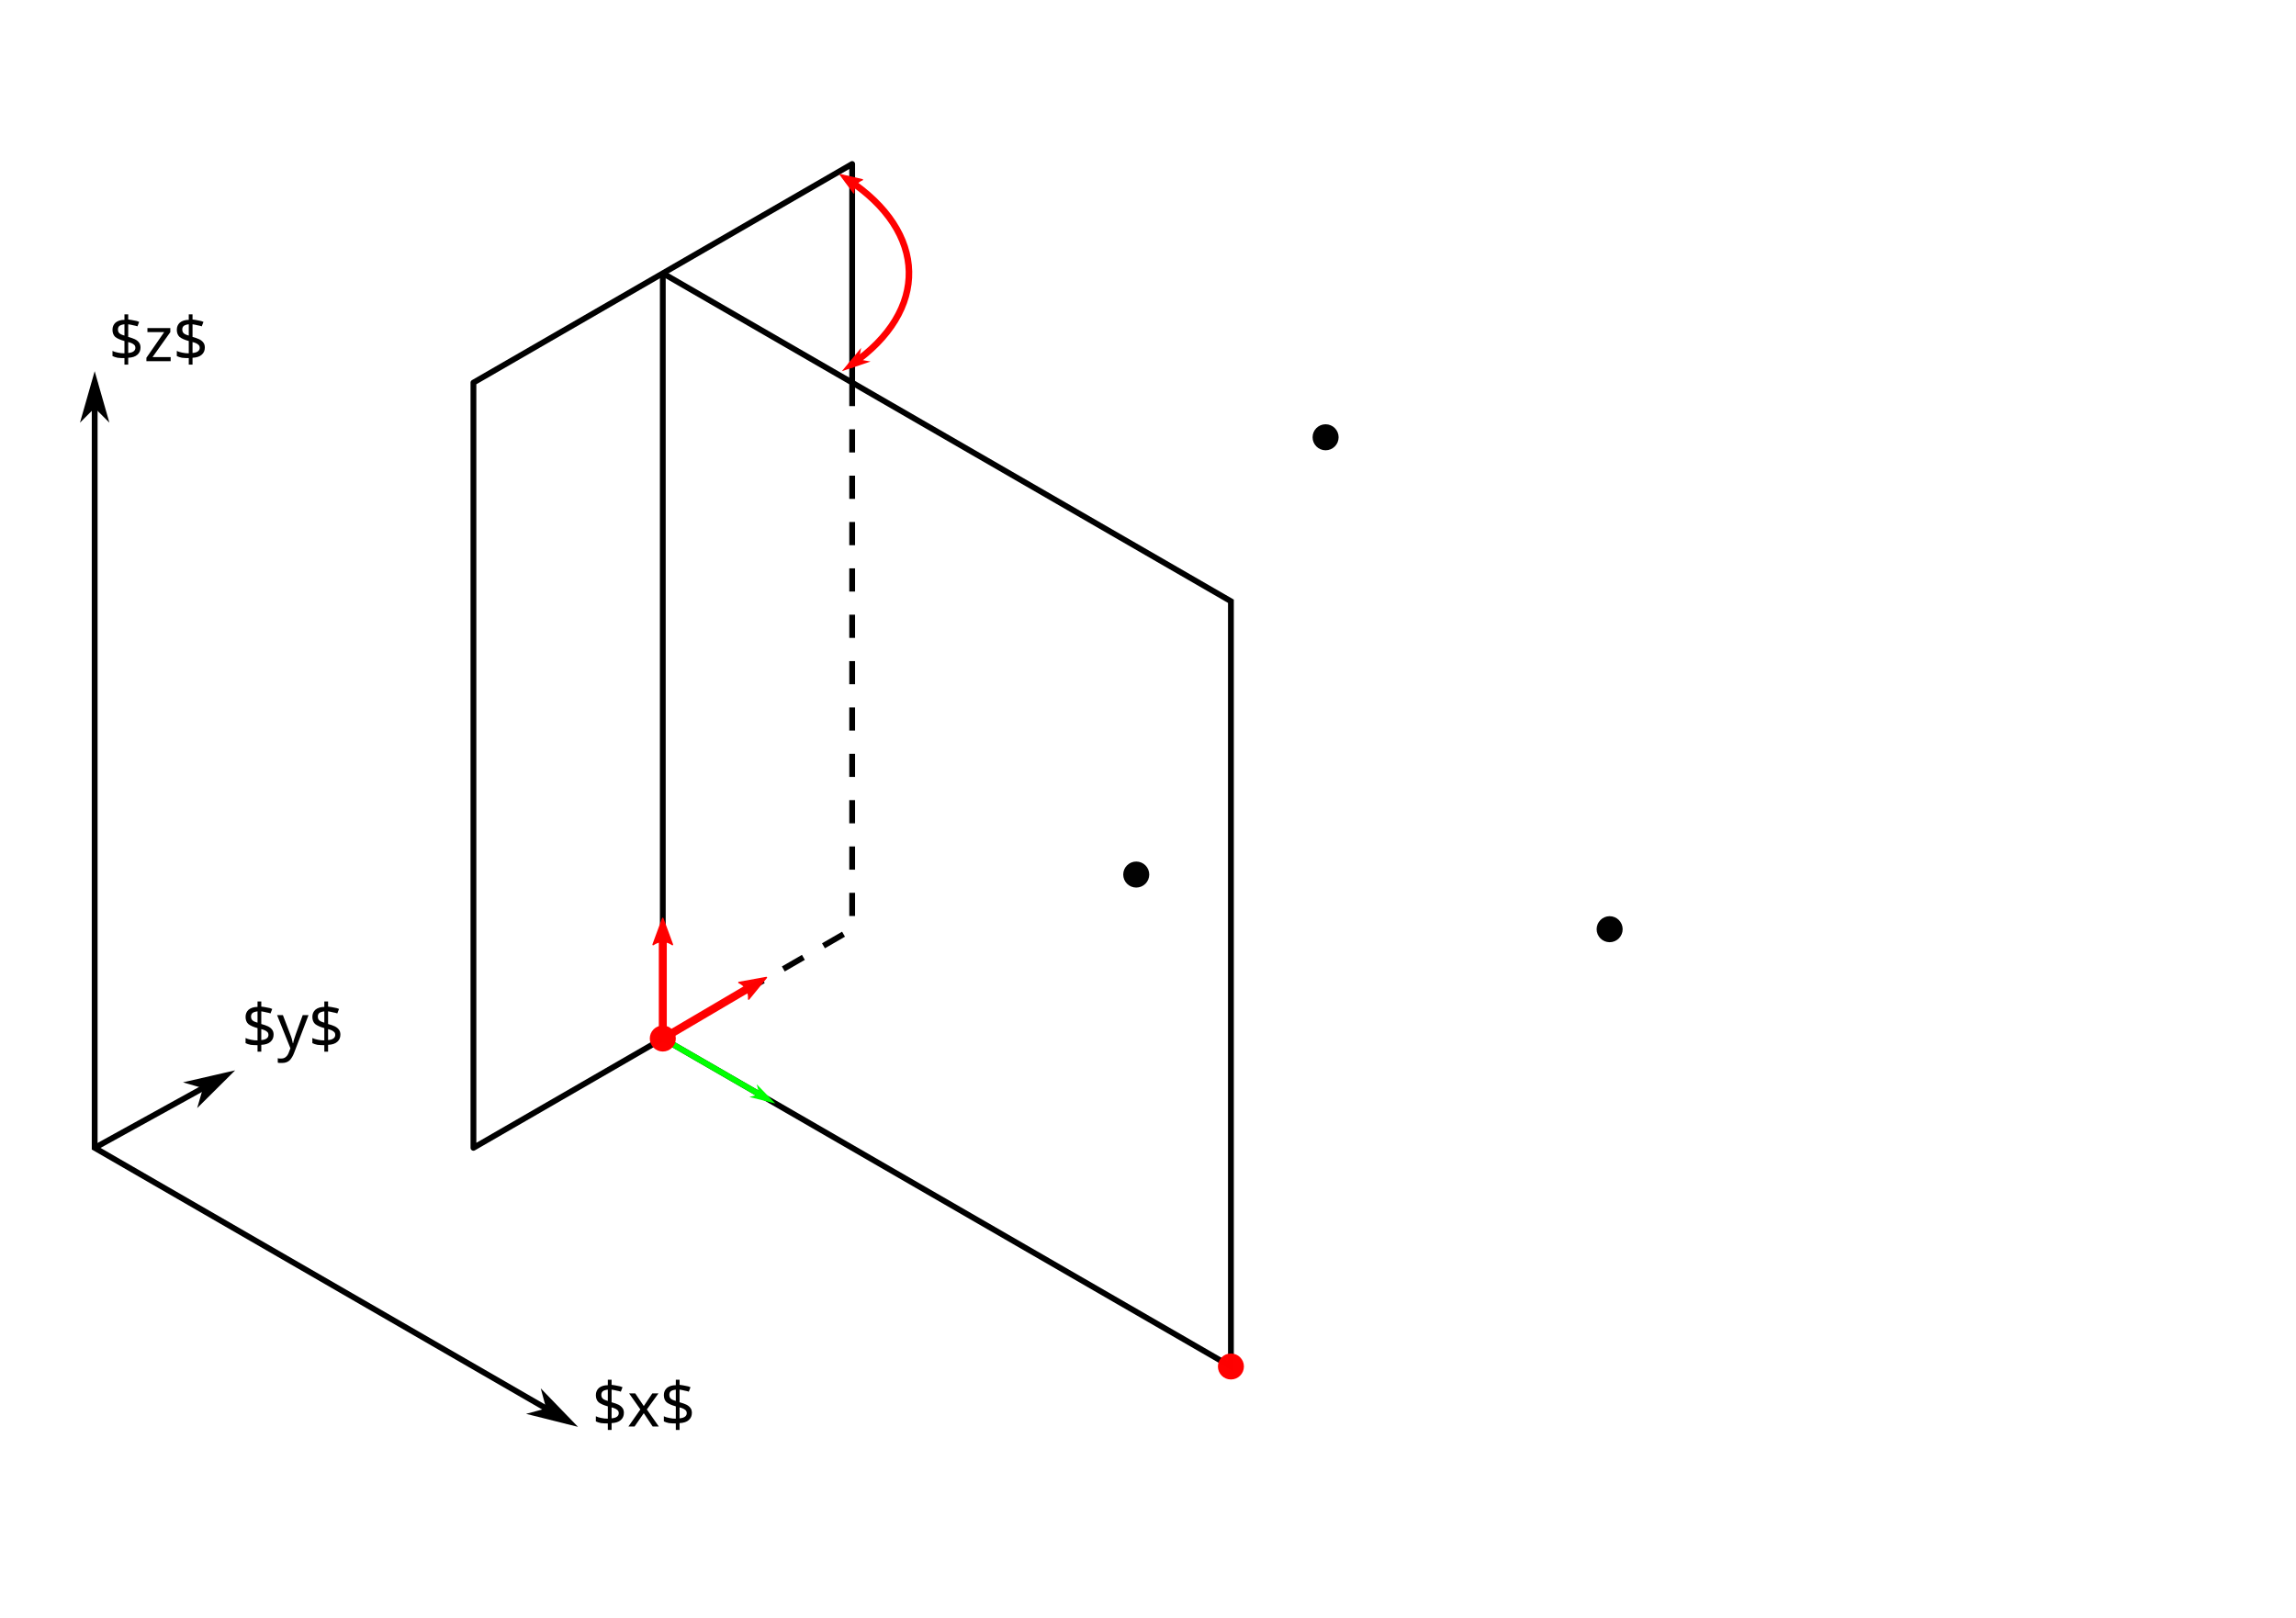
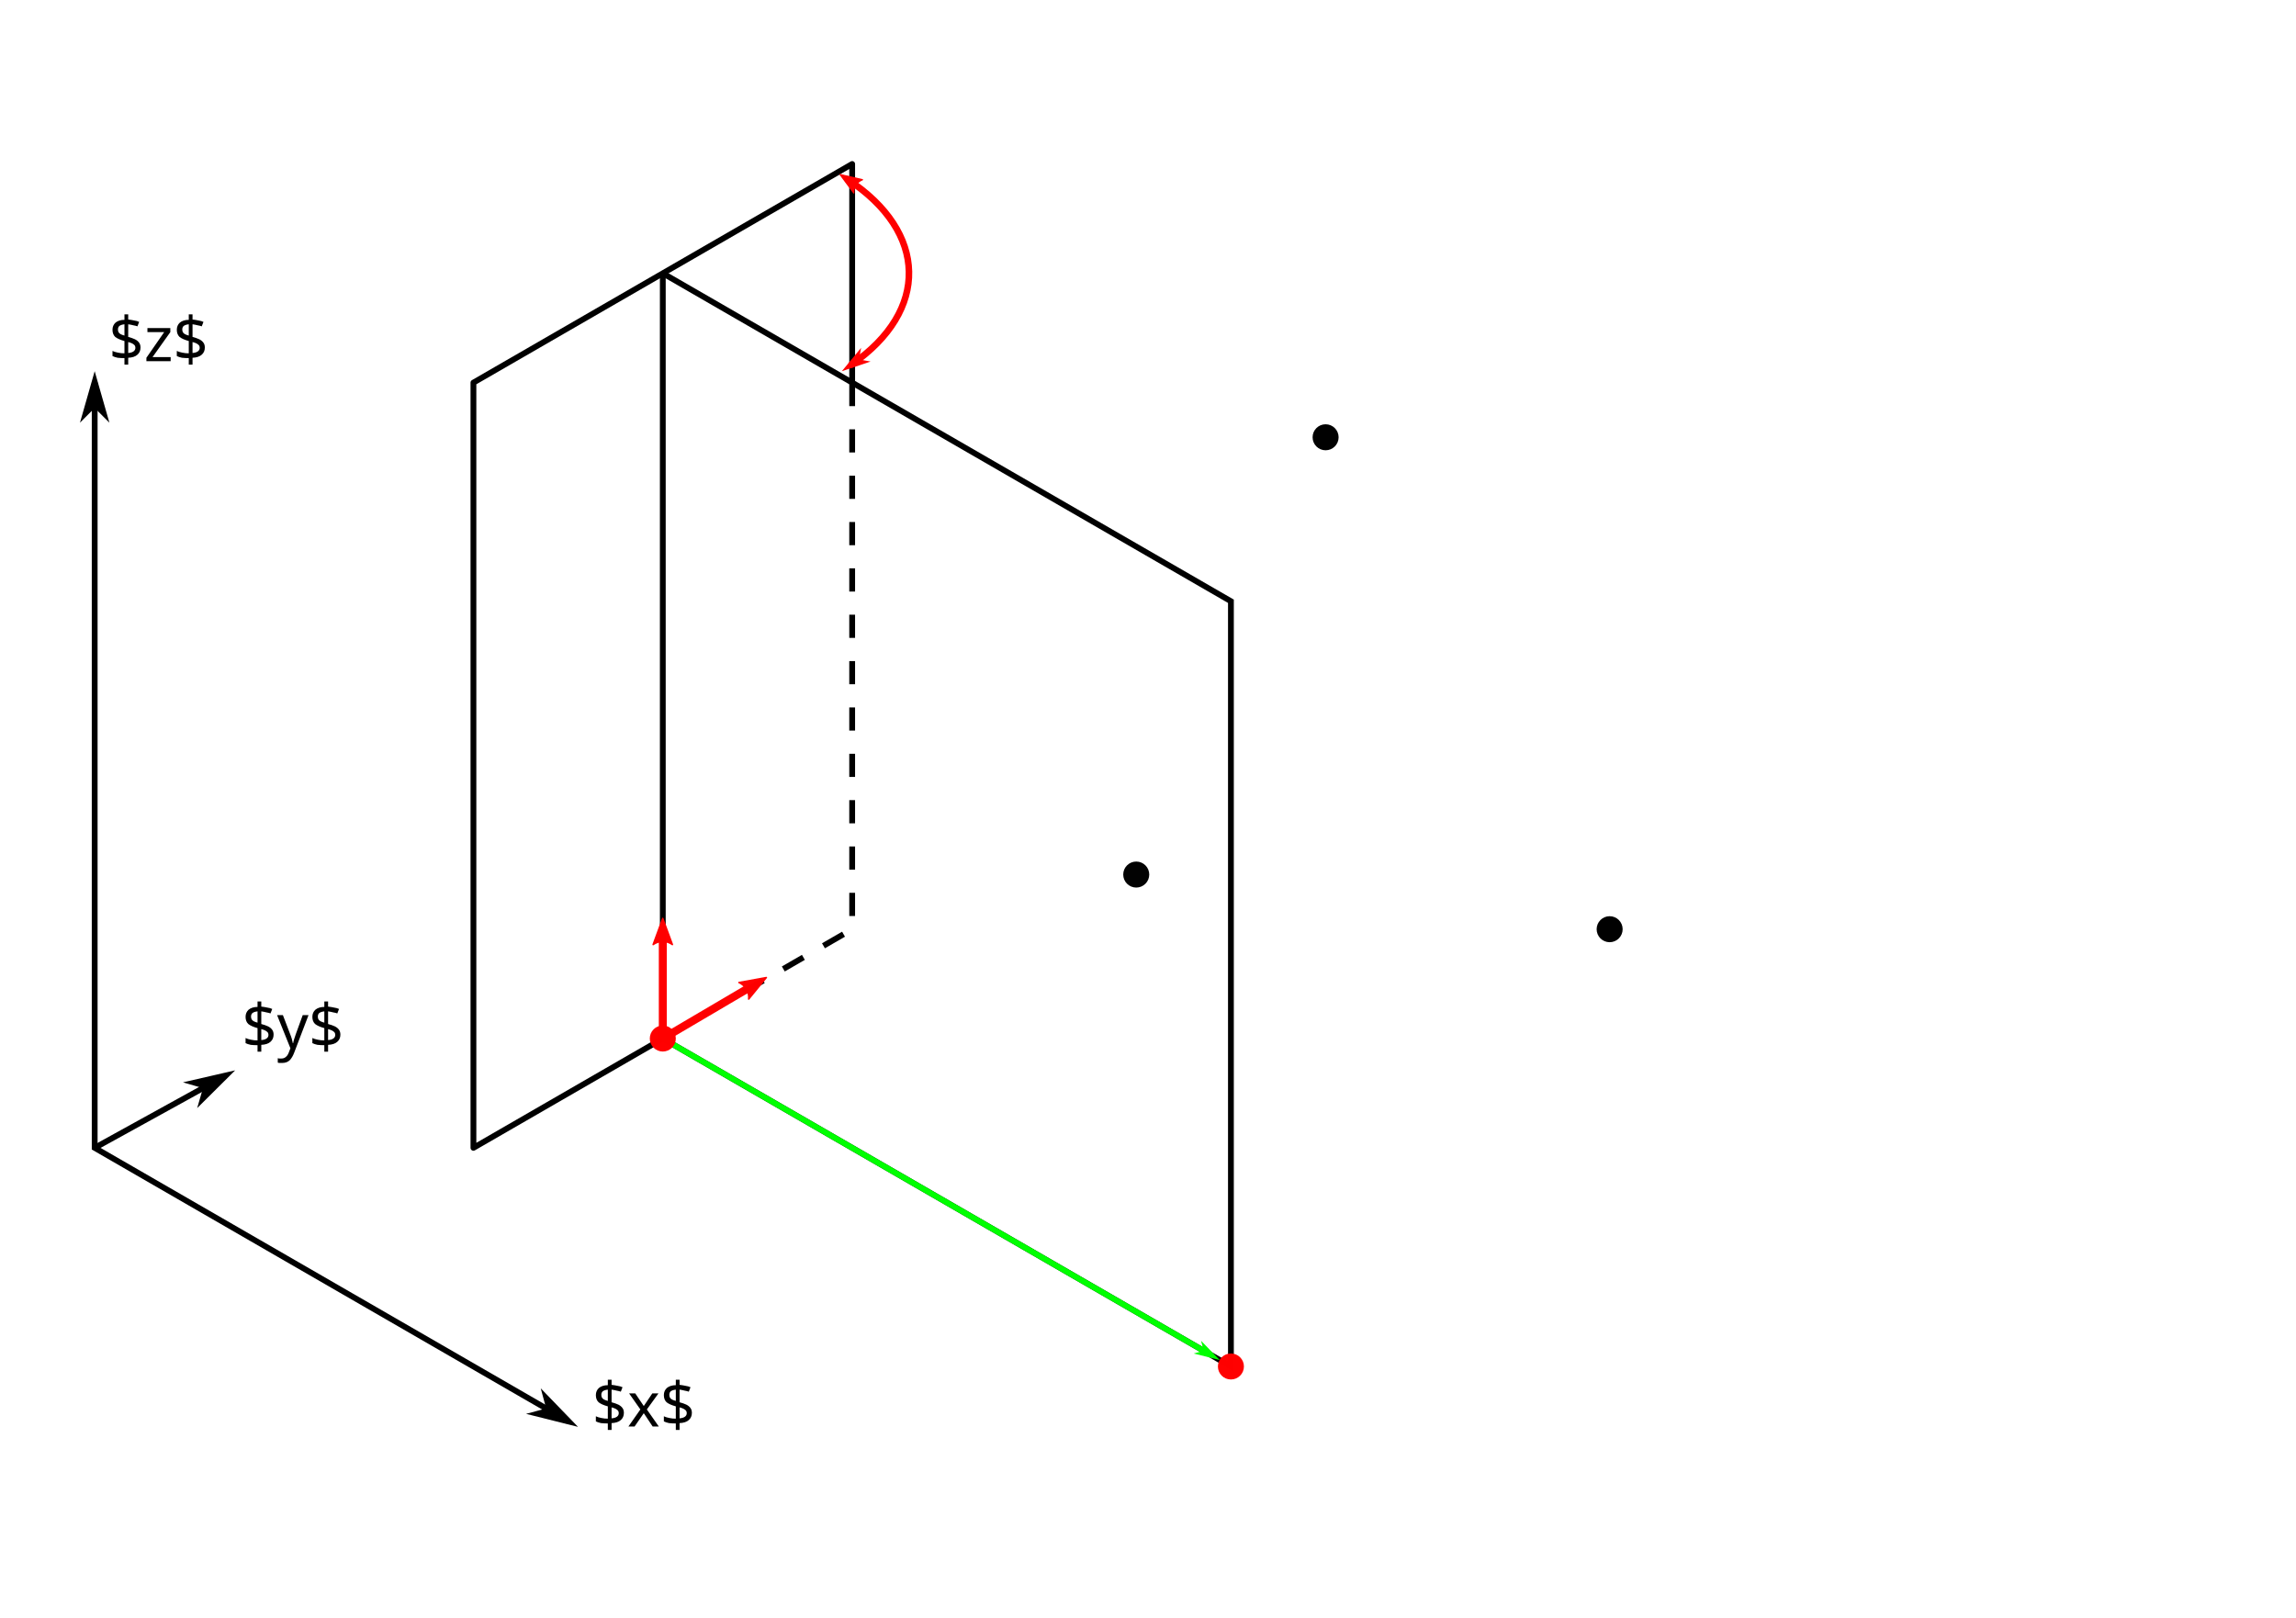
- <svg xmlns="http://www.w3.org/2000/svg" id="svg16" version="1.1" viewBox="0 0 105 74" height="74mm" width="105mm">
+ <svg xmlns="http://www.w3.org/2000/svg" width="105mm" height="74mm" viewBox="0 0 105 74" version="1.1" id="svg16">
  <defs id="defs10">
-     <marker orient="auto" refY="0.0" refX="0.0" id="marker2162" style="overflow:visible;">
-       <path id="path2160" d="M 0.0,0.0 L 5.0,-5.0 L -12.5,0.0 L 5.0,5.0 L 0.0,0.0 z " style="fill-rule:evenodd;stroke:#0000ff;stroke-width:1pt;stroke-opacity:1;fill:#0000ff;fill-opacity:1" transform="scale(0.2) rotate(180) translate(6,0)" />
+     <marker style="overflow:visible;" id="marker2162" refX="0.0" refY="0.0" orient="auto">
+       <path transform="scale(0.2) rotate(180) translate(6,0)" style="fill-rule:evenodd;stroke:#0000ff;stroke-width:1pt;stroke-opacity:1;fill:#0000ff;fill-opacity:1" d="M 0.0,0.0 L 5.0,-5.0 L -12.5,0.0 L 5.0,5.0 L 0.0,0.0 z " id="path2160" />
    </marker>
-     <marker orient="auto" refY="0.0" refX="0.0" id="marker1670" style="overflow:visible;">
-       <path id="path1668" d="M 0.0,0.0 L 5.0,-5.0 L -12.5,0.0 L 5.0,5.0 L 0.0,0.0 z " style="fill-rule:evenodd;stroke:#00ff00;stroke-width:1pt;stroke-opacity:1;fill:#00ff00;fill-opacity:1" transform="scale(0.2) rotate(180) translate(6,0)" />
+     <marker style="overflow:visible;" id="marker1670" refX="0.0" refY="0.0" orient="auto">
+       <path transform="scale(0.2) rotate(180) translate(6,0)" style="fill-rule:evenodd;stroke:#00ff00;stroke-width:1pt;stroke-opacity:1;fill:#00ff00;fill-opacity:1" d="M 0.0,0.0 L 5.0,-5.0 L -12.5,0.0 L 5.0,5.0 L 0.0,0.0 z " id="path1668" />
    </marker>
-     <marker style="overflow:visible;" id="marker2237" refX="0.0" refY="0.0" orient="auto">
-       <path transform="scale(0.2) rotate(180) translate(6,0)" style="fill-rule:evenodd;stroke:#ff0000;stroke-width:1pt;stroke-opacity:1;fill:#ff0000;fill-opacity:1" d="M 0.0,0.0 L 5.0,-5.0 L -12.5,0.0 L 5.0,5.0 L 0.0,0.0 z " id="path2235" />
+     <marker orient="auto" refY="0.0" refX="0.0" id="marker2237" style="overflow:visible;">
+       <path id="path2235" d="M 0.0,0.0 L 5.0,-5.0 L -12.5,0.0 L 5.0,5.0 L 0.0,0.0 z " style="fill-rule:evenodd;stroke:#ff0000;stroke-width:1pt;stroke-opacity:1;fill:#ff0000;fill-opacity:1" transform="scale(0.2) rotate(180) translate(6,0)" />
    </marker>
-     <marker style="overflow:visible" id="marker1415" refX="0.0" refY="0.0" orient="auto">
-       <path transform="scale(0.3) translate(-2.3,0)" d="M 8.719,4.034 L -2.207,0.016 L 8.719,-4.002 C 6.973,-1.63 6.983,1.616 8.719,4.034 z " style="fill-rule:evenodd;stroke-width:0.625;stroke-linejoin:round;stroke:#ff0000;stroke-opacity:1;fill:#ff0000;fill-opacity:1" id="path1413" />
+     <marker orient="auto" refY="0.0" refX="0.0" id="marker1415" style="overflow:visible">
+       <path id="path1413" style="fill-rule:evenodd;stroke-width:0.625;stroke-linejoin:round;stroke:#ff0000;stroke-opacity:1;fill:#ff0000;fill-opacity:1" d="M 8.719,4.034 L -2.207,0.016 L 8.719,-4.002 C 6.973,-1.63 6.983,1.616 8.719,4.034 z " transform="scale(0.3) translate(-2.3,0)" />
    </marker>
-     <marker orient="auto" refY="0" refX="0" id="marker2178" style="overflow:visible">
-       <path id="path2176" d="M 0,0 5,-5 -12.5,0 5,5 Z" style="fill:#ff0000;fill-opacity:1;fill-rule:evenodd;stroke:#ff0000;stroke-width:1pt;stroke-opacity:1" transform="matrix(-0.4,0,0,-0.4,-4,0)" />
+     <marker style="overflow:visible" id="marker2178" refX="0" refY="0" orient="auto">
+       <path transform="matrix(-0.4,0,0,-0.4,-4,0)" style="fill:#ff0000;fill-opacity:1;fill-rule:evenodd;stroke:#ff0000;stroke-width:1pt;stroke-opacity:1" d="M 0,0 5,-5 -12.5,0 5,5 Z" id="path2176" />
    </marker>
-     <marker orient="auto" refY="0" refX="0" id="marker2042" style="overflow:visible">
-       <path id="path2040" d="M 0,0 5,-5 -12.5,0 5,5 Z" style="fill:#ff0000;fill-opacity:1;fill-rule:evenodd;stroke:#ff0000;stroke-width:1pt;stroke-opacity:1" transform="matrix(-0.4,0,0,-0.4,-4,0)" />
+     <marker style="overflow:visible" id="marker2042" refX="0" refY="0" orient="auto">
+       <path transform="matrix(-0.4,0,0,-0.4,-4,0)" style="fill:#ff0000;fill-opacity:1;fill-rule:evenodd;stroke:#ff0000;stroke-width:1pt;stroke-opacity:1" d="M 0,0 5,-5 -12.5,0 5,5 Z" id="path2040" />
    </marker>
-     <marker orient="auto" refY="0.0" refX="0.0" id="Arrow2Sstart" style="overflow:visible">
-       <path id="path1686" style="fill-rule:evenodd;stroke-width:0.625;stroke-linejoin:round;stroke:#ff0000;stroke-opacity:1;fill:#ff0000;fill-opacity:1" d="M 8.719,4.034 L -2.207,0.016 L 8.719,-4.002 C 6.973,-1.63 6.983,1.616 8.719,4.034 z " transform="scale(0.3) translate(-2.3,0)" />
+     <marker style="overflow:visible" id="Arrow2Sstart" refX="0.0" refY="0.0" orient="auto">
+       <path transform="scale(0.3) translate(-2.3,0)" d="M 8.719,4.034 L -2.207,0.016 L 8.719,-4.002 C 6.973,-1.63 6.983,1.616 8.719,4.034 z " style="fill-rule:evenodd;stroke-width:0.625;stroke-linejoin:round;stroke:#ff0000;stroke-opacity:1;fill:#ff0000;fill-opacity:1" id="path1686" />
    </marker>
-     <marker orient="auto" refY="0.0" refX="0.0" id="marker1743" style="overflow:visible;">
-       <path id="path1741" d="M 0.0,0.0 L 5.0,-5.0 L -12.5,0.0 L 5.0,5.0 L 0.0,0.0 z " style="fill-rule:evenodd;stroke:#ff0000;stroke-width:1pt;stroke-opacity:1;fill:#ff0000;fill-opacity:1" transform="scale(0.4) rotate(180) translate(10,0)" />
+     <marker style="overflow:visible;" id="marker1743" refX="0.0" refY="0.0" orient="auto">
+       <path transform="scale(0.4) rotate(180) translate(10,0)" style="fill-rule:evenodd;stroke:#ff0000;stroke-width:1pt;stroke-opacity:1;fill:#ff0000;fill-opacity:1" d="M 0.0,0.0 L 5.0,-5.0 L -12.5,0.0 L 5.0,5.0 L 0.0,0.0 z " id="path1741" />
    </marker>
-     <marker style="overflow:visible;" id="Arrow1Lend" refX="0.0" refY="0.0" orient="auto">
-       <path transform="scale(0.8) rotate(180) translate(12.5,0)" style="fill-rule:evenodd;stroke:#000000;stroke-width:1pt;stroke-opacity:1;fill:#000000;fill-opacity:1" d="M 0.0,0.0 L 5.0,-5.0 L -12.5,0.0 L 5.0,5.0 L 0.0,0.0 z " id="path1298" />
+     <marker orient="auto" refY="0.0" refX="0.0" id="Arrow1Lend" style="overflow:visible;">
+       <path id="path1298" d="M 0.0,0.0 L 5.0,-5.0 L -12.5,0.0 L 5.0,5.0 L 0.0,0.0 z " style="fill-rule:evenodd;stroke:#000000;stroke-width:1pt;stroke-opacity:1;fill:#000000;fill-opacity:1" transform="scale(0.8) rotate(180) translate(12.5,0)" />
    </marker>
-     <marker orient="auto" refY="0.0" refX="0.0" id="Arrow1Mstart" style="overflow:visible">
-       <path id="path914" d="M 0.0,0.0 L 5.0,-5.0 L -12.5,0.0 L 5.0,5.0 L 0.0,0.0 z " style="fill-rule:evenodd;stroke:#000000;stroke-width:1pt;stroke-opacity:1;fill:#000000;fill-opacity:1" transform="scale(0.4) translate(10,0)" />
+     <marker style="overflow:visible" id="Arrow1Mstart" refX="0.0" refY="0.0" orient="auto">
+       <path transform="scale(0.4) translate(10,0)" style="fill-rule:evenodd;stroke:#000000;stroke-width:1pt;stroke-opacity:1;fill:#000000;fill-opacity:1" d="M 0.0,0.0 L 5.0,-5.0 L -12.5,0.0 L 5.0,5.0 L 0.0,0.0 z " id="path914" />
    </marker>
-     <marker orient="auto" refY="0.0" refX="0.0" id="Arrow1Sstart" style="overflow:visible">
-       <path id="path920" d="M 0.0,0.0 L 5.0,-5.0 L -12.5,0.0 L 5.0,5.0 L 0.0,0.0 z " style="fill-rule:evenodd;stroke:#0000ff;stroke-width:1pt;stroke-opacity:1;fill:#0000ff;fill-opacity:1" transform="scale(0.2) translate(6,0)" />
+     <marker style="overflow:visible" id="Arrow1Sstart" refX="0.0" refY="0.0" orient="auto">
+       <path transform="scale(0.2) translate(6,0)" style="fill-rule:evenodd;stroke:#0000ff;stroke-width:1pt;stroke-opacity:1;fill:#0000ff;fill-opacity:1" d="M 0.0,0.0 L 5.0,-5.0 L -12.5,0.0 L 5.0,5.0 L 0.0,0.0 z " id="path920" />
    </marker>
-     <marker orient="auto" refY="0.0" refX="0.0" id="Arrow2Lstart" style="overflow:visible">
-       <path id="path926" style="fill-rule:evenodd;stroke-width:0.625;stroke-linejoin:round;stroke:#000000;stroke-opacity:1;fill:#000000;fill-opacity:1" d="M 8.719,4.034 L -2.207,0.016 L 8.719,-4.002 C 6.973,-1.63 6.983,1.616 8.719,4.034 z " transform="scale(1.1) translate(1,0)" />
+     <marker style="overflow:visible" id="Arrow2Lstart" refX="0.0" refY="0.0" orient="auto">
+       <path transform="scale(1.1) translate(1,0)" d="M 8.719,4.034 L -2.207,0.016 L 8.719,-4.002 C 6.973,-1.63 6.983,1.616 8.719,4.034 z " style="fill-rule:evenodd;stroke-width:0.625;stroke-linejoin:round;stroke:#000000;stroke-opacity:1;fill:#000000;fill-opacity:1" id="path926" />
    </marker>
-     <marker orient="auto" refY="0.0" refX="0.0" id="marker1442" style="overflow:visible">
-       <path id="path1440" d="M 0.0,0.0 L 5.0,-5.0 L -12.5,0.0 L 5.0,5.0 L 0.0,0.0 z " style="fill-rule:evenodd;stroke:#000000;stroke-width:1pt;stroke-opacity:1;fill:#000000;fill-opacity:1" transform="scale(0.8) translate(12.5,0)" />
+     <marker style="overflow:visible" id="marker1442" refX="0.0" refY="0.0" orient="auto">
+       <path transform="scale(0.8) translate(12.5,0)" style="fill-rule:evenodd;stroke:#000000;stroke-width:1pt;stroke-opacity:1;fill:#000000;fill-opacity:1" d="M 0.0,0.0 L 5.0,-5.0 L -12.5,0.0 L 5.0,5.0 L 0.0,0.0 z " id="path1440" />
    </marker>
-     <marker orient="auto" refY="0.0" refX="0.0" id="Arrow1Lstart" style="overflow:visible">
-       <path id="path908" d="M 0.0,0.0 L 5.0,-5.0 L -12.5,0.0 L 5.0,5.0 L 0.0,0.0 z " style="fill-rule:evenodd;stroke:#000000;stroke-width:1pt;stroke-opacity:1;fill:#000000;fill-opacity:1" transform="scale(0.8) translate(12.5,0)" />
+     <marker style="overflow:visible" id="Arrow1Lstart" refX="0.0" refY="0.0" orient="auto">
+       <path transform="scale(0.8) translate(12.5,0)" style="fill-rule:evenodd;stroke:#000000;stroke-width:1pt;stroke-opacity:1;fill:#000000;fill-opacity:1" d="M 0.0,0.0 L 5.0,-5.0 L -12.5,0.0 L 5.0,5.0 L 0.0,0.0 z " id="path908" />
    </marker>
-     <filter height="1" y="-4.811387e-05" width="1" x="-3.9196824e-05" id="filter12142-0-5" style="color-interpolation-filters:sRGB">
-       <feGaussianBlur id="feGaussianBlur12144-6-7" stdDeviation="0" />
+     <filter style="color-interpolation-filters:sRGB" id="filter12142-0-5" x="-3.9196824e-05" width="1" y="-4.811387e-05" height="1">
+       <feGaussianBlur stdDeviation="0" id="feGaussianBlur12144-6-7" />
    </filter>
-     <marker style="overflow:visible" id="Arrow1Mstart-6" refX="0" refY="0" orient="auto">
-       <path transform="matrix(0.4,0,0,0.4,4,0)" style="fill:#ff0000;fill-opacity:1;fill-rule:evenodd;stroke:#ff0000;stroke-width:1pt;stroke-opacity:1" d="M 0,0 5,-5 -12.5,0 5,5 Z" id="path914-4" />
+     <marker orient="auto" refY="0" refX="0" id="Arrow1Mstart-6" style="overflow:visible">
+       <path id="path914-4" d="M 0,0 5,-5 -12.5,0 5,5 Z" style="fill:#ff0000;fill-opacity:1;fill-rule:evenodd;stroke:#ff0000;stroke-width:1pt;stroke-opacity:1" transform="matrix(0.4,0,0,0.4,4,0)" />
    </marker>
-     <marker orient="auto" refY="0" refX="0" id="Arrow1Mstart-6-6" style="overflow:visible">
-       <path id="path914-4-5" d="M 0,0 5,-5 -12.5,0 5,5 Z" style="fill:#ff0000;fill-opacity:1;fill-rule:evenodd;stroke:#ff0000;stroke-width:1pt;stroke-opacity:1" transform="matrix(0.4,0,0,0.4,4,0)" />
+     <marker style="overflow:visible" id="Arrow1Mstart-6-6" refX="0" refY="0" orient="auto">
+       <path transform="matrix(0.4,0,0,0.4,4,0)" style="fill:#ff0000;fill-opacity:1;fill-rule:evenodd;stroke:#ff0000;stroke-width:1pt;stroke-opacity:1" d="M 0,0 5,-5 -12.5,0 5,5 Z" id="path914-4-5" />
    </marker>
-     <marker style="overflow:visible" id="Arrow1Mstart-6-6-8" refX="0" refY="0" orient="auto">
-       <path transform="matrix(0.4,0,0,0.4,4,0)" style="fill:#000000;fill-opacity:1;fill-rule:evenodd;stroke:#000000;stroke-width:1pt;stroke-opacity:1" d="M 0,0 5,-5 -12.5,0 5,5 Z" id="path914-4-5-8" />
+     <marker orient="auto" refY="0" refX="0" id="Arrow1Mstart-6-6-8" style="overflow:visible">
+       <path id="path914-4-5-8" d="M 0,0 5,-5 -12.5,0 5,5 Z" style="fill:#000000;fill-opacity:1;fill-rule:evenodd;stroke:#000000;stroke-width:1pt;stroke-opacity:1" transform="matrix(0.4,0,0,0.4,4,0)" />
    </marker>
-     <marker style="overflow:visible" id="Arrow1Mstart-6-6-7" refX="0" refY="0" orient="auto">
-       <path transform="matrix(0.4,0,0,0.4,4,0)" style="fill:#000000;fill-opacity:1;fill-rule:evenodd;stroke:#000000;stroke-width:1pt;stroke-opacity:1" d="M 0,0 5,-5 -12.5,0 5,5 Z" id="path914-4-5-7" />
+     <marker orient="auto" refY="0" refX="0" id="Arrow1Mstart-6-6-7" style="overflow:visible">
+       <path id="path914-4-5-7" d="M 0,0 5,-5 -12.5,0 5,5 Z" style="fill:#000000;fill-opacity:1;fill-rule:evenodd;stroke:#000000;stroke-width:1pt;stroke-opacity:1" transform="matrix(0.4,0,0,0.4,4,0)" />
    </marker>
-     <marker style="overflow:visible" id="Arrow1Mstart-6-6-1" refX="0" refY="0" orient="auto">
-       <path transform="matrix(0.4,0,0,0.4,4,0)" style="fill:#000000;fill-opacity:1;fill-rule:evenodd;stroke:#000000;stroke-width:1pt;stroke-opacity:1" d="M 0,0 5,-5 -12.5,0 5,5 Z" id="path914-4-5-82" />
+     <marker orient="auto" refY="0" refX="0" id="Arrow1Mstart-6-6-1" style="overflow:visible">
+       <path id="path914-4-5-82" d="M 0,0 5,-5 -12.5,0 5,5 Z" style="fill:#000000;fill-opacity:1;fill-rule:evenodd;stroke:#000000;stroke-width:1pt;stroke-opacity:1" transform="matrix(0.4,0,0,0.4,4,0)" />
    </marker>
-     <marker style="overflow:visible" id="Arrow1Mstart-6-6-72" refX="0" refY="0" orient="auto">
-       <path transform="matrix(0.4,0,0,0.4,4,0)" style="fill:#000000;fill-opacity:1;fill-rule:evenodd;stroke:#000000;stroke-width:1pt;stroke-opacity:1" d="M 0,0 5,-5 -12.5,0 5,5 Z" id="path914-4-5-74" />
+     <marker orient="auto" refY="0" refX="0" id="Arrow1Mstart-6-6-72" style="overflow:visible">
+       <path id="path914-4-5-74" d="M 0,0 5,-5 -12.5,0 5,5 Z" style="fill:#000000;fill-opacity:1;fill-rule:evenodd;stroke:#000000;stroke-width:1pt;stroke-opacity:1" transform="matrix(0.4,0,0,0.4,4,0)" />
    </marker>
-     <marker orient="auto" refY="0" refX="0" id="Arrow1Mstart-6-62" style="overflow:visible">
-       <path id="path914-4-0" d="M 0,0 5,-5 -12.5,0 5,5 Z" style="fill:#000000;fill-opacity:1;fill-rule:evenodd;stroke:#000000;stroke-width:1pt;stroke-opacity:1" transform="matrix(0.4,0,0,0.4,4,0)" />
+     <marker style="overflow:visible" id="Arrow1Mstart-6-62" refX="0" refY="0" orient="auto">
+       <path transform="matrix(0.4,0,0,0.4,4,0)" style="fill:#000000;fill-opacity:1;fill-rule:evenodd;stroke:#000000;stroke-width:1pt;stroke-opacity:1" d="M 0,0 5,-5 -12.5,0 5,5 Z" id="path914-4-0" />
    </marker>
-     <marker style="overflow:visible" id="marker1743-5" refX="0" refY="0" orient="auto">
-       <path transform="matrix(-0.4,0,0,-0.4,-4,0)" style="fill:#000000;fill-opacity:1;fill-rule:evenodd;stroke:#000000;stroke-width:1pt;stroke-opacity:1" d="M 0,0 5,-5 -12.5,0 5,5 Z" id="path1741-7" />
+     <marker orient="auto" refY="0" refX="0" id="marker1743-5" style="overflow:visible">
+       <path id="path1741-7" d="M 0,0 5,-5 -12.5,0 5,5 Z" style="fill:#000000;fill-opacity:1;fill-rule:evenodd;stroke:#000000;stroke-width:1pt;stroke-opacity:1" transform="matrix(-0.4,0,0,-0.4,-4,0)" />
    </marker>
-     <marker orient="auto" refY="0" refX="0" id="Arrow1Mend" style="overflow:visible">
-       <path id="path1304" d="M 0,0 5,-5 -12.5,0 5,5 Z" style="fill:#000000;fill-opacity:1;fill-rule:evenodd;stroke:#000000;stroke-width:1pt;stroke-opacity:1" transform="matrix(-0.4,0,0,-0.4,-4,0)" />
+     <marker style="overflow:visible" id="Arrow1Mend" refX="0" refY="0" orient="auto">
+       <path transform="matrix(-0.4,0,0,-0.4,-4,0)" style="fill:#000000;fill-opacity:1;fill-rule:evenodd;stroke:#000000;stroke-width:1pt;stroke-opacity:1" d="M 0,0 5,-5 -12.5,0 5,5 Z" id="path1304" />
    </marker>
-     <marker style="overflow:visible" id="Arrow2Sstart-2" refX="0" refY="0" orient="auto">
-       <path transform="matrix(0.3,0,0,0.3,-0.69,0)" d="M 8.719,4.034 -2.207,0.016 8.719,-4.002 c -1.745,2.372 -1.735,5.617 -6e-7,8.035 z" style="fill:#ff0000;fill-opacity:1;fill-rule:evenodd;stroke:#ff0000;stroke-width:0.625;stroke-linejoin:round;stroke-opacity:1" id="path1686-3" />
+     <marker orient="auto" refY="0" refX="0" id="Arrow2Sstart-2" style="overflow:visible">
+       <path id="path1686-3" style="fill:#ff0000;fill-opacity:1;fill-rule:evenodd;stroke:#ff0000;stroke-width:0.625;stroke-linejoin:round;stroke-opacity:1" d="M 8.719,4.034 -2.207,0.016 8.719,-4.002 c -1.745,2.372 -1.735,5.617 -6e-7,8.035 z" transform="matrix(0.3,0,0,0.3,-0.69,0)" />
    </marker>
-     <marker orient="auto" refY="0" refX="0" id="marker2574-6" style="overflow:visible">
-       <path id="path2572-3" d="M 0,0 5,-5 -12.5,0 5,5 Z" style="fill:#ff0000;fill-opacity:1;fill-rule:evenodd;stroke:#ff0000;stroke-width:1pt;stroke-opacity:1" transform="matrix(-0.2,0,0,-0.2,-1.2,0)" />
+     <marker style="overflow:visible" id="marker2574-6" refX="0" refY="0" orient="auto">
+       <path transform="matrix(-0.2,0,0,-0.2,-1.2,0)" style="fill:#ff0000;fill-opacity:1;fill-rule:evenodd;stroke:#ff0000;stroke-width:1pt;stroke-opacity:1" d="M 0,0 5,-5 -12.5,0 5,5 Z" id="path2572-3" />
    </marker>
-     <marker orient="auto" refY="0" refX="0" id="Arrow2Sstart-2-6" style="overflow:visible">
-       <path id="path1686-3-1" style="fill:#ff0000;fill-opacity:1;fill-rule:evenodd;stroke:#ff0000;stroke-width:0.625;stroke-linejoin:round;stroke-opacity:1" d="M 8.719,4.034 -2.207,0.016 8.719,-4.002 c -1.745,2.372 -1.735,5.617 -6e-7,8.035 z" transform="matrix(0.3,0,0,0.3,-0.69,0)" />
+     <marker style="overflow:visible" id="Arrow2Sstart-2-6" refX="0" refY="0" orient="auto">
+       <path transform="matrix(0.3,0,0,0.3,-0.69,0)" d="M 8.719,4.034 -2.207,0.016 8.719,-4.002 c -1.745,2.372 -1.735,5.617 -6e-7,8.035 z" style="fill:#ff0000;fill-opacity:1;fill-rule:evenodd;stroke:#ff0000;stroke-width:0.625;stroke-linejoin:round;stroke-opacity:1" id="path1686-3-1" />
    </marker>
-     <marker style="overflow:visible" id="marker2574-6-3" refX="0" refY="0" orient="auto">
-       <path transform="matrix(-0.2,0,0,-0.2,-1.2,0)" style="fill:#ff0000;fill-opacity:1;fill-rule:evenodd;stroke:#ff0000;stroke-width:1pt;stroke-opacity:1" d="M 0,0 5,-5 -12.5,0 5,5 Z" id="path2572-3-6" />
+     <marker orient="auto" refY="0" refX="0" id="marker2574-6-3" style="overflow:visible">
+       <path id="path2572-3-6" d="M 0,0 5,-5 -12.5,0 5,5 Z" style="fill:#ff0000;fill-opacity:1;fill-rule:evenodd;stroke:#ff0000;stroke-width:1pt;stroke-opacity:1" transform="matrix(-0.2,0,0,-0.2,-1.2,0)" />
    </marker>
-     <marker style="overflow:visible" id="Arrow2Sstart-0" refX="0" refY="0" orient="auto">
-       <path transform="matrix(0.3,0,0,0.3,-0.69,0)" d="M 8.719,4.034 -2.207,0.016 8.719,-4.002 c -1.745,2.372 -1.735,5.617 -6e-7,8.035 z" style="fill:#ff0000;fill-opacity:1;fill-rule:evenodd;stroke:#ff0000;stroke-width:0.625;stroke-linejoin:round;stroke-opacity:1" id="path1686-9" />
+     <marker orient="auto" refY="0" refX="0" id="Arrow2Sstart-0" style="overflow:visible">
+       <path id="path1686-9" style="fill:#ff0000;fill-opacity:1;fill-rule:evenodd;stroke:#ff0000;stroke-width:0.625;stroke-linejoin:round;stroke-opacity:1" d="M 8.719,4.034 -2.207,0.016 8.719,-4.002 c -1.745,2.372 -1.735,5.617 -6e-7,8.035 z" transform="matrix(0.3,0,0,0.3,-0.69,0)" />
    </marker>
-     <marker orient="auto" refY="0" refX="0" id="marker2574-4" style="overflow:visible">
-       <path id="path2572-8" d="M 0,0 5,-5 -12.5,0 5,5 Z" style="fill:#ff0000;fill-opacity:1;fill-rule:evenodd;stroke:#ff0000;stroke-width:1pt;stroke-opacity:1" transform="matrix(-0.2,0,0,-0.2,-1.2,0)" />
+     <marker style="overflow:visible" id="marker2574-4" refX="0" refY="0" orient="auto">
+       <path transform="matrix(-0.2,0,0,-0.2,-1.2,0)" style="fill:#ff0000;fill-opacity:1;fill-rule:evenodd;stroke:#ff0000;stroke-width:1pt;stroke-opacity:1" d="M 0,0 5,-5 -12.5,0 5,5 Z" id="path2572-8" />
    </marker>
-     <marker style="overflow:visible" id="Arrow2Sstart-02" refX="0" refY="0" orient="auto">
-       <path transform="matrix(0.3,0,0,0.3,-0.69,0)" d="M 8.719,4.034 -2.207,0.016 8.719,-4.002 c -1.745,2.372 -1.735,5.617 -6e-7,8.035 z" style="fill:#ff0000;fill-opacity:1;fill-rule:evenodd;stroke:#ff0000;stroke-width:0.625;stroke-linejoin:round;stroke-opacity:1" id="path1686-7" />
+     <marker orient="auto" refY="0" refX="0" id="Arrow2Sstart-02" style="overflow:visible">
+       <path id="path1686-7" style="fill:#ff0000;fill-opacity:1;fill-rule:evenodd;stroke:#ff0000;stroke-width:0.625;stroke-linejoin:round;stroke-opacity:1" d="M 8.719,4.034 -2.207,0.016 8.719,-4.002 c -1.745,2.372 -1.735,5.617 -6e-7,8.035 z" transform="matrix(0.3,0,0,0.3,-0.69,0)" />
    </marker>
-     <marker orient="auto" refY="0" refX="0" id="marker1649" style="overflow:visible">
-       <path id="path1647" d="M 0,0 5,-5 -12.5,0 5,5 Z" style="fill:#00ff00;fill-opacity:1;fill-rule:evenodd;stroke:#00eb00;stroke-width:1pt;stroke-opacity:1" transform="matrix(-0.2,0,0,-0.2,-1.2,0)" />
+     <marker style="overflow:visible" id="marker1649" refX="0" refY="0" orient="auto">
+       <path transform="matrix(-0.2,0,0,-0.2,-1.2,0)" style="fill:#00ff00;fill-opacity:1;fill-rule:evenodd;stroke:#00eb00;stroke-width:1pt;stroke-opacity:1" d="M 0,0 5,-5 -12.5,0 5,5 Z" id="path1647" />
    </marker>
-     <marker orient="auto" refY="0" refX="0" id="marker1397" style="overflow:visible">
-       <path id="path1395" d="M 0,0 5,-5 -12.5,0 5,5 Z" style="fill:#00ff00;fill-opacity:1;fill-rule:evenodd;stroke:#00ff00;stroke-width:1pt;stroke-opacity:1" transform="matrix(-0.2,0,0,-0.2,-1.2,0)" />
+     <marker style="overflow:visible" id="marker1397" refX="0" refY="0" orient="auto">
+       <path transform="matrix(-0.2,0,0,-0.2,-1.2,0)" style="fill:#00ff00;fill-opacity:1;fill-rule:evenodd;stroke:#00ff00;stroke-width:1pt;stroke-opacity:1" d="M 0,0 5,-5 -12.5,0 5,5 Z" id="path1395" />
    </marker>
-     <marker style="overflow:visible" id="marker1237" refX="0" refY="0" orient="auto">
-       <path transform="matrix(-0.2,0,0,-0.2,-1.2,0)" style="fill:#00ff00;fill-opacity:1;fill-rule:evenodd;stroke:#00ff00;stroke-width:1pt;stroke-opacity:1" d="M 0,0 5,-5 -12.5,0 5,5 Z" id="path1235" />
+     <marker orient="auto" refY="0" refX="0" id="marker1237" style="overflow:visible">
+       <path id="path1235" d="M 0,0 5,-5 -12.5,0 5,5 Z" style="fill:#00ff00;fill-opacity:1;fill-rule:evenodd;stroke:#00ff00;stroke-width:1pt;stroke-opacity:1" transform="matrix(-0.2,0,0,-0.2,-1.2,0)" />
    </marker>
-     <marker style="overflow:visible" id="marker1187" refX="0" refY="0" orient="auto">
-       <path transform="matrix(-0.2,0,0,-0.2,-1.2,0)" style="fill:#00ff00;fill-opacity:1;fill-rule:evenodd;stroke:#00ff00;stroke-width:1pt;stroke-opacity:1" d="M 0,0 5,-5 -12.5,0 5,5 Z" id="path1185" />
+     <marker orient="auto" refY="0" refX="0" id="marker1187" style="overflow:visible">
+       <path id="path1185" d="M 0,0 5,-5 -12.5,0 5,5 Z" style="fill:#00ff00;fill-opacity:1;fill-rule:evenodd;stroke:#00ff00;stroke-width:1pt;stroke-opacity:1" transform="matrix(-0.2,0,0,-0.2,-1.2,0)" />
    </marker>
  </defs>
-   <g style="display:none" id="layer3">
-     <path id="path1165" d="M 30.311,47.5 43.301,60 77.942,40 Z" style="fill:none;stroke:#000000;stroke-width:0.265px;stroke-linecap:butt;stroke-linejoin:miter;stroke-opacity:1" />
-     <path id="path1167" d="M 56.292,22.5 30.311,47.5 77.942,40 43.301,60 56.292,22.5 77.942,40" style="fill:none;stroke:#000000;stroke-width:0.265px;stroke-linecap:butt;stroke-linejoin:miter;stroke-opacity:1" />
-     <path style="display:inline;opacity:0.491;fill:none;stroke:#000000;stroke-width:0.265;stroke-linecap:butt;stroke-linejoin:miter;stroke-miterlimit:4;stroke-dasharray:0.265, 0.265;stroke-dashoffset:0;stroke-opacity:1" d="m 60.622,40 10e-7,7.5" id="path1174-1" />
-     <path style="display:inline;fill:none;stroke:#000000;stroke-width:0.265px;stroke-linecap:butt;stroke-linejoin:miter;stroke-opacity:1" d="M 28.146,43.75 75.777,36.25" id="path1167-0" />
+   <g id="layer3" style="display:none">
+     <path style="fill:none;stroke:#000000;stroke-width:0.265px;stroke-linecap:butt;stroke-linejoin:miter;stroke-opacity:1" d="M 30.311,47.5 43.301,60 77.942,40 Z" id="path1165" />
+     <path style="fill:none;stroke:#000000;stroke-width:0.265px;stroke-linecap:butt;stroke-linejoin:miter;stroke-opacity:1" d="M 56.292,22.5 30.311,47.5 77.942,40 43.301,60 56.292,22.5 77.942,40" id="path1167" />
+     <path id="path1174-1" d="m 60.622,40 10e-7,7.5" style="display:inline;opacity:0.491;fill:none;stroke:#000000;stroke-width:0.265;stroke-linecap:butt;stroke-linejoin:miter;stroke-miterlimit:4;stroke-dasharray:0.265, 0.265;stroke-dashoffset:0;stroke-opacity:1" />
+     <path id="path1167-0" d="M 28.146,43.75 75.777,36.25" style="display:inline;fill:none;stroke:#000000;stroke-width:0.265px;stroke-linecap:butt;stroke-linejoin:miter;stroke-opacity:1" />
  </g>
-   <g style="display:inline" id="layer5">
-     <path id="path1182" d="m 21.651,52.5 8.663,-5.001 M 38.971,17.516 V 7.5 m 0,0 L 30.308,12.502 21.651,17.5 m 0,0 v 35" style="fill:none;stroke:#000000;stroke-width:0.265px;stroke-linecap:round;stroke-linejoin:round;stroke-opacity:1" />
-     <path id="path1184" d="m 30.311,12.5 v 35" style="fill:none;stroke:#000000;stroke-width:0.265px;stroke-linecap:butt;stroke-linejoin:miter;stroke-opacity:1" />
-     <path style="fill:none;stroke:#000000;stroke-width:0.265;stroke-linecap:butt;stroke-linejoin:miter;stroke-miterlimit:4;stroke-dasharray:1.06,1.06;stroke-dashoffset:0;stroke-opacity:1" d="M 38.971,17.516 V 42.5 L 30.313,47.499" id="path2141" />
+   <g id="layer5" style="display:inline">
+     <path style="fill:none;stroke:#000000;stroke-width:0.265px;stroke-linecap:round;stroke-linejoin:round;stroke-opacity:1" d="m 21.651,52.5 8.663,-5.001 M 38.971,17.516 V 7.5 m 0,0 L 30.308,12.502 21.651,17.5 m 0,0 v 35" id="path1182" />
+     <path style="fill:none;stroke:#000000;stroke-width:0.265px;stroke-linecap:butt;stroke-linejoin:miter;stroke-opacity:1" d="m 30.311,12.5 v 35" id="path1184" />
+     <path id="path2141" d="M 38.971,17.516 V 42.5 L 30.313,47.499" style="fill:none;stroke:#000000;stroke-width:0.265;stroke-linecap:butt;stroke-linejoin:miter;stroke-miterlimit:4;stroke-dasharray:1.06,1.06;stroke-dashoffset:0;stroke-opacity:1" />
  </g>
-   <g style="display:inline" id="layer7">
-     <path id="path1160" d="M 30.311,47.5 56.292,62.5 V 27.5 l -25.981,-15" style="fill:none;stroke:#000000;stroke-width:0.265px;stroke-linecap:butt;stroke-linejoin:miter;stroke-opacity:1" />
+   <g id="layer7" style="display:inline">
+     <path style="fill:none;stroke:#000000;stroke-width:0.265px;stroke-linecap:butt;stroke-linejoin:miter;stroke-opacity:1" d="M 30.311,47.5 56.292,62.5 V 27.5 l -25.981,-15" id="path1160" />
  </g>
-   <g id="layer11" style="display:none">
-     <path style="display:inline;opacity:0.491;fill:none;stroke:#000000;stroke-width:0.265;stroke-linecap:butt;stroke-linejoin:miter;stroke-miterlimit:4;stroke-dasharray:0.265, 0.265;stroke-dashoffset:0;stroke-opacity:1" d="m 51.962,40 -1e-6,9" id="path1174" />
+   <g style="display:none" id="layer11">
+     <path id="path1174" d="m 51.962,40 -1e-6,9" style="display:inline;opacity:0.491;fill:none;stroke:#000000;stroke-width:0.265;stroke-linecap:butt;stroke-linejoin:miter;stroke-miterlimit:4;stroke-dasharray:0.265, 0.265;stroke-dashoffset:0;stroke-opacity:1" />
  </g>
-   <g style="display:inline;opacity:0.995" id="layer8">
-     <path id="path1742" d="m 30.311,42.5 v 5" style="fill:none;fill-opacity:1;stroke:#ff0000;stroke-width:0.365;stroke-linecap:butt;stroke-linejoin:miter;stroke-miterlimit:4;stroke-dasharray:none;stroke-opacity:1;marker-start:url(#Arrow2Sstart)" />
-     <path style="display:inline;opacity:0.995;fill:none;fill-opacity:1;stroke:#ff0000;stroke-width:0.365;stroke-linecap:butt;stroke-linejoin:miter;stroke-miterlimit:4;stroke-dasharray:none;stroke-opacity:1;marker-start:url(#Arrow2Sstart-02)" d="m 34.622,44.963 -4.309,2.536" id="path1742-8" />
+   <g id="layer8" style="display:inline;opacity:0.995">
+     <path style="fill:none;fill-opacity:1;stroke:#ff0000;stroke-width:0.365;stroke-linecap:butt;stroke-linejoin:miter;stroke-miterlimit:4;stroke-dasharray:none;stroke-opacity:1;marker-start:url(#Arrow2Sstart)" d="m 30.311,42.5 v 5" id="path1742" />
+     <path id="path1742-8" d="m 34.622,44.963 -4.309,2.536" style="display:inline;opacity:0.995;fill:none;fill-opacity:1;stroke:#ff0000;stroke-width:0.365;stroke-linecap:butt;stroke-linejoin:miter;stroke-miterlimit:4;stroke-dasharray:none;stroke-opacity:1;marker-start:url(#Arrow2Sstart-02)" />
  </g>
-   <g style="display:none" id="layer10">
-     <path id="path1227" d="M 30.311,47.5 72.539,42.646" style="display:inline;opacity:0.995;fill:none;stroke:#00ff00;stroke-width:0.265;stroke-linecap:butt;stroke-linejoin:miter;stroke-miterlimit:4;stroke-dasharray:none;stroke-opacity:1;marker-end:url(#marker1237)" />
-     <path id="path1645" d="M 30.311,47.5 59.788,20.737" style="display:inline;opacity:0.995;fill:#00ff00;stroke:#00eb00;stroke-width:0.265;stroke-linecap:butt;stroke-linejoin:miter;stroke-miterlimit:4;stroke-dasharray:none;stroke-dashoffset:0;stroke-opacity:1;marker-end:url(#marker1649)" />
-     <path style="display:inline;opacity:0.995;fill:none;stroke:#00ff00;stroke-width:0.265;stroke-linecap:butt;stroke-linejoin:miter;stroke-miterlimit:4;stroke-dasharray:none;stroke-opacity:1;marker-end:url(#marker1187)" d="m 30.309,47.501 25.042,14.508" id="path1183" />
-     <path style="display:inline;opacity:0.995;fill:none;stroke:#00ff00;stroke-width:0.265;stroke-linecap:butt;stroke-linejoin:miter;stroke-miterlimit:4;stroke-dasharray:none;stroke-opacity:1;marker-end:url(#marker1397)" d="M 30.311,47.5 50.934,40.415" id="path1393" />
+   <g id="layer10" style="display:none">
+     <path style="display:inline;opacity:0.995;fill:none;stroke:#00ff00;stroke-width:0.265;stroke-linecap:butt;stroke-linejoin:miter;stroke-miterlimit:4;stroke-dasharray:none;stroke-opacity:1;marker-end:url(#marker1237)" d="M 30.311,47.5 72.539,42.646" id="path1227" />
+     <path style="display:inline;opacity:0.995;fill:#00ff00;stroke:#00eb00;stroke-width:0.265;stroke-linecap:butt;stroke-linejoin:miter;stroke-miterlimit:4;stroke-dasharray:none;stroke-dashoffset:0;stroke-opacity:1;marker-end:url(#marker1649)" d="M 30.311,47.5 59.788,20.737" id="path1645" />
+     <path id="path1183" d="m 30.309,47.501 25.042,14.508" style="display:inline;opacity:0.995;fill:none;stroke:#00ff00;stroke-width:0.265;stroke-linecap:butt;stroke-linejoin:miter;stroke-miterlimit:4;stroke-dasharray:none;stroke-opacity:1;marker-end:url(#marker1187)" />
+     <path id="path1393" d="M 30.311,47.5 50.934,40.415" style="display:inline;opacity:0.995;fill:none;stroke:#00ff00;stroke-width:0.265;stroke-linecap:butt;stroke-linejoin:miter;stroke-miterlimit:4;stroke-dasharray:none;stroke-opacity:1;marker-end:url(#marker1397)" />
  </g>
-   <g style="display:inline" id="layer9">
-     <path id="path1666" d="m 30.311,47.5 4.737,2.735" style="fill:none;stroke:#00ff00;stroke-width:0.265;stroke-linecap:butt;stroke-linejoin:miter;stroke-miterlimit:4;stroke-dasharray:none;stroke-dashoffset:0;stroke-opacity:1;marker-end:url(#marker1670)" />
+   <g id="layer9" style="display:inline">
+     <path style="fill:none;stroke:#00ff00;stroke-width:0.265;stroke-linecap:butt;stroke-linejoin:miter;stroke-miterlimit:4;stroke-dasharray:none;stroke-dashoffset:0;stroke-opacity:1;marker-end:url(#marker1670)" d="M 30.311,47.5 55.368,61.967" id="path1666" />
  </g>
-   <g style="display:none" id="layer4">
-     <path d="m 26.14,19.072 a 3.478,3.478 0 0 1 -2.587,3.362 3.478,3.478 0 0 1 -3.912,-1.639 3.478,3.478 0 0 1 0.582,-4.202 3.478,3.478 0 0 1 4.21,-0.514" id="path11233-2-5" style="display:inline;fill:none;fill-opacity:1;stroke:#000000;stroke-width:0.866;stroke-miterlimit:4;stroke-dasharray:none;stroke-opacity:1;image-rendering:auto" />
-     <path transform="matrix(0.3376493,0,0,0.3376493,17.90857,7.745267)" id="path12072-7-2" d="m 19.978,35.146 h 8.486 l -3.991,-6.913 z" style="display:inline;opacity:1;fill:#000000;fill-opacity:1;stroke:none;stroke-width:0.265;stroke-linecap:butt;stroke-linejoin:miter;stroke-miterlimit:4;stroke-dasharray:none;stroke-opacity:1;filter:url(#filter12142-0-5)" />
+   <g id="layer4" style="display:none">
+     <path style="display:inline;fill:none;fill-opacity:1;stroke:#000000;stroke-width:0.866;stroke-miterlimit:4;stroke-dasharray:none;stroke-opacity:1;image-rendering:auto" id="path11233-2-5" d="m 26.14,19.072 a 3.478,3.478 0 0 1 -2.587,3.362 3.478,3.478 0 0 1 -3.912,-1.639 3.478,3.478 0 0 1 0.582,-4.202 3.478,3.478 0 0 1 4.21,-0.514" />
+     <path style="display:inline;opacity:1;fill:#000000;fill-opacity:1;stroke:none;stroke-width:0.265;stroke-linecap:butt;stroke-linejoin:miter;stroke-miterlimit:4;stroke-dasharray:none;stroke-opacity:1;filter:url(#filter12142-0-5)" d="m 19.978,35.146 h 8.486 l -3.991,-6.913 z" id="path12072-7-2" transform="matrix(0.3376493,0,0,0.3376493,17.90857,7.745267)" />
  </g>
-   <g style="display:inline;opacity:0.995" id="layer2">
-     <circle style="fill:#ff0000;fill-opacity:1;stroke:none;stroke-width:0.2;stroke-linecap:round" id="path989" cx="30.311" cy="47.5" r="0.595" />
-     <circle r="0.595" cy="62.5" cx="56.292" id="path989-2" style="display:inline;fill:#ff0000;fill-opacity:1;stroke:none;stroke-width:0.2;stroke-linecap:round" />
-     <circle style="display:inline;fill:#000000;fill-opacity:1;stroke:none;stroke-width:0.2;stroke-linecap:round" id="path989-2-1" cx="73.612" cy="42.5" r="0.595" />
-     <circle r="0.595" cy="20" cx="60.622" id="path989-2-1-8" style="display:inline;fill:#000000;fill-opacity:1;stroke:none;stroke-width:0.2;stroke-linecap:round" />
-     <circle style="display:inline;opacity:0.995;fill:#000000;fill-opacity:1;stroke:none;stroke-width:0.2;stroke-linecap:round" id="path989-2-9" cx="51.962" cy="40" r="0.595" />
+   <g id="layer2" style="display:inline;opacity:0.995">
+     <circle r="0.595" cy="47.5" cx="30.311" id="path989" style="fill:#ff0000;fill-opacity:1;stroke:none;stroke-width:0.2;stroke-linecap:round" />
+     <circle style="display:inline;fill:#ff0000;fill-opacity:1;stroke:none;stroke-width:0.2;stroke-linecap:round" id="path989-2" cx="56.292" cy="62.5" r="0.595" />
+     <circle r="0.595" cy="42.5" cx="73.612" id="path989-2-1" style="display:inline;fill:#000000;fill-opacity:1;stroke:none;stroke-width:0.2;stroke-linecap:round" />
+     <circle style="display:inline;fill:#000000;fill-opacity:1;stroke:none;stroke-width:0.2;stroke-linecap:round" id="path989-2-1-8" cx="60.622" cy="20" r="0.595" />
+     <circle r="0.595" cy="40" cx="51.962" id="path989-2-9" style="display:inline;opacity:0.995;fill:#000000;fill-opacity:1;stroke:none;stroke-width:0.2;stroke-linecap:round" />
  </g>
-   <g style="display:inline" id="layer6">
-     <path style="display:inline;fill:none;stroke:#ff0000;stroke-width:0.3;stroke-linecap:round;stroke-miterlimit:4;stroke-dasharray:none;marker-start:url(#Arrow2Sstart-0);marker-end:url(#marker2574-4)" id="path1194" d="m 38.761,8.205 a 11.258,6.5 0 0 1 0.179,8.47" />
+   <g id="layer6" style="display:inline">
+     <path d="m 38.761,8.205 a 11.258,6.5 0 0 1 0.179,8.47" id="path1194" style="display:inline;fill:none;stroke:#ff0000;stroke-width:0.3;stroke-linecap:round;stroke-miterlimit:4;stroke-dasharray:none;marker-start:url(#Arrow2Sstart-0);marker-end:url(#marker2574-4)" />
  </g>
-   <g style="display:inline;mix-blend-mode:normal" id="layer1">
-     <path style="display:inline;fill:none;stroke:#000000;stroke-width:0.265px;stroke-linecap:butt;stroke-linejoin:miter;stroke-opacity:1;marker-start:url(#Arrow1Mstart-6-62);marker-end:url(#marker1743-5)" d="m 4.33,17.5 v 35 L 25.981,65" id="path1277" />
-     <path style="display:inline;fill:none;stroke:#000000;stroke-width:0.265px;stroke-linecap:butt;stroke-linejoin:miter;stroke-opacity:1;marker-end:url(#Arrow1Mend)" d="m 4.33,52.5 5.967,-3.292" id="path1281" />
-     <text xml:space="preserve" style="font-style:normal;font-weight:normal;font-size:2.822px;line-height:1.25;font-family:sans-serif;display:inline;fill:#000000;fill-opacity:1;stroke:none;stroke-width:0.265" x="27.08" y="65.246" id="text1867">
-       <tspan id="tspan1865" x="27.08" y="65.246" style="font-size:2.822px;stroke-width:0.265">$x$</tspan>
+   <g id="layer1" style="display:inline;mix-blend-mode:normal">
+     <path id="path1277" d="m 4.33,17.5 v 35 L 25.981,65" style="display:inline;fill:none;stroke:#000000;stroke-width:0.265px;stroke-linecap:butt;stroke-linejoin:miter;stroke-opacity:1;marker-start:url(#Arrow1Mstart-6-62);marker-end:url(#marker1743-5)" />
+     <path id="path1281" d="m 4.33,52.5 5.967,-3.292" style="display:inline;fill:none;stroke:#000000;stroke-width:0.265px;stroke-linecap:butt;stroke-linejoin:miter;stroke-opacity:1;marker-end:url(#Arrow1Mend)" />
+     <text id="text1867" y="65.246" x="27.08" style="font-style:normal;font-weight:normal;font-size:2.822px;line-height:1.25;font-family:sans-serif;display:inline;fill:#000000;fill-opacity:1;stroke:none;stroke-width:0.265" xml:space="preserve">
+       <tspan style="font-size:2.822px;stroke-width:0.265" y="65.246" x="27.08" id="tspan1865">$x$</tspan>
    </text>
-     <text id="text1867-0" y="47.948" x="11.059" style="font-style:normal;font-weight:normal;font-size:2.822px;line-height:1.25;font-family:sans-serif;display:inline;fill:#000000;fill-opacity:1;stroke:none;stroke-width:0.265" xml:space="preserve">
-       <tspan style="font-size:2.822px;stroke-width:0.265" y="47.948" x="11.059" id="tspan1865-8">$y$</tspan>
+     <text xml:space="preserve" style="font-style:normal;font-weight:normal;font-size:2.822px;line-height:1.25;font-family:sans-serif;display:inline;fill:#000000;fill-opacity:1;stroke:none;stroke-width:0.265" x="11.059" y="47.948" id="text1867-0">
+       <tspan id="tspan1865-8" x="11.059" y="47.948" style="font-size:2.822px;stroke-width:0.265">$y$</tspan>
    </text>
-     <text xml:space="preserve" style="font-style:normal;font-weight:normal;font-size:2.822px;line-height:1.25;font-family:sans-serif;display:inline;fill:#000000;fill-opacity:1;stroke:none;stroke-width:0.265" x="4.974" y="16.52" id="text1867-0-9">
-       <tspan id="tspan1865-8-1" x="4.974" y="16.52" style="font-size:2.822px;stroke-width:0.265">$z$</tspan>
+     <text id="text1867-0-9" y="16.52" x="4.974" style="font-style:normal;font-weight:normal;font-size:2.822px;line-height:1.25;font-family:sans-serif;display:inline;fill:#000000;fill-opacity:1;stroke:none;stroke-width:0.265" xml:space="preserve">
+       <tspan style="font-size:2.822px;stroke-width:0.265" y="16.52" x="4.974" id="tspan1865-8-1">$z$</tspan>
    </text>
  </g>
</svg>
